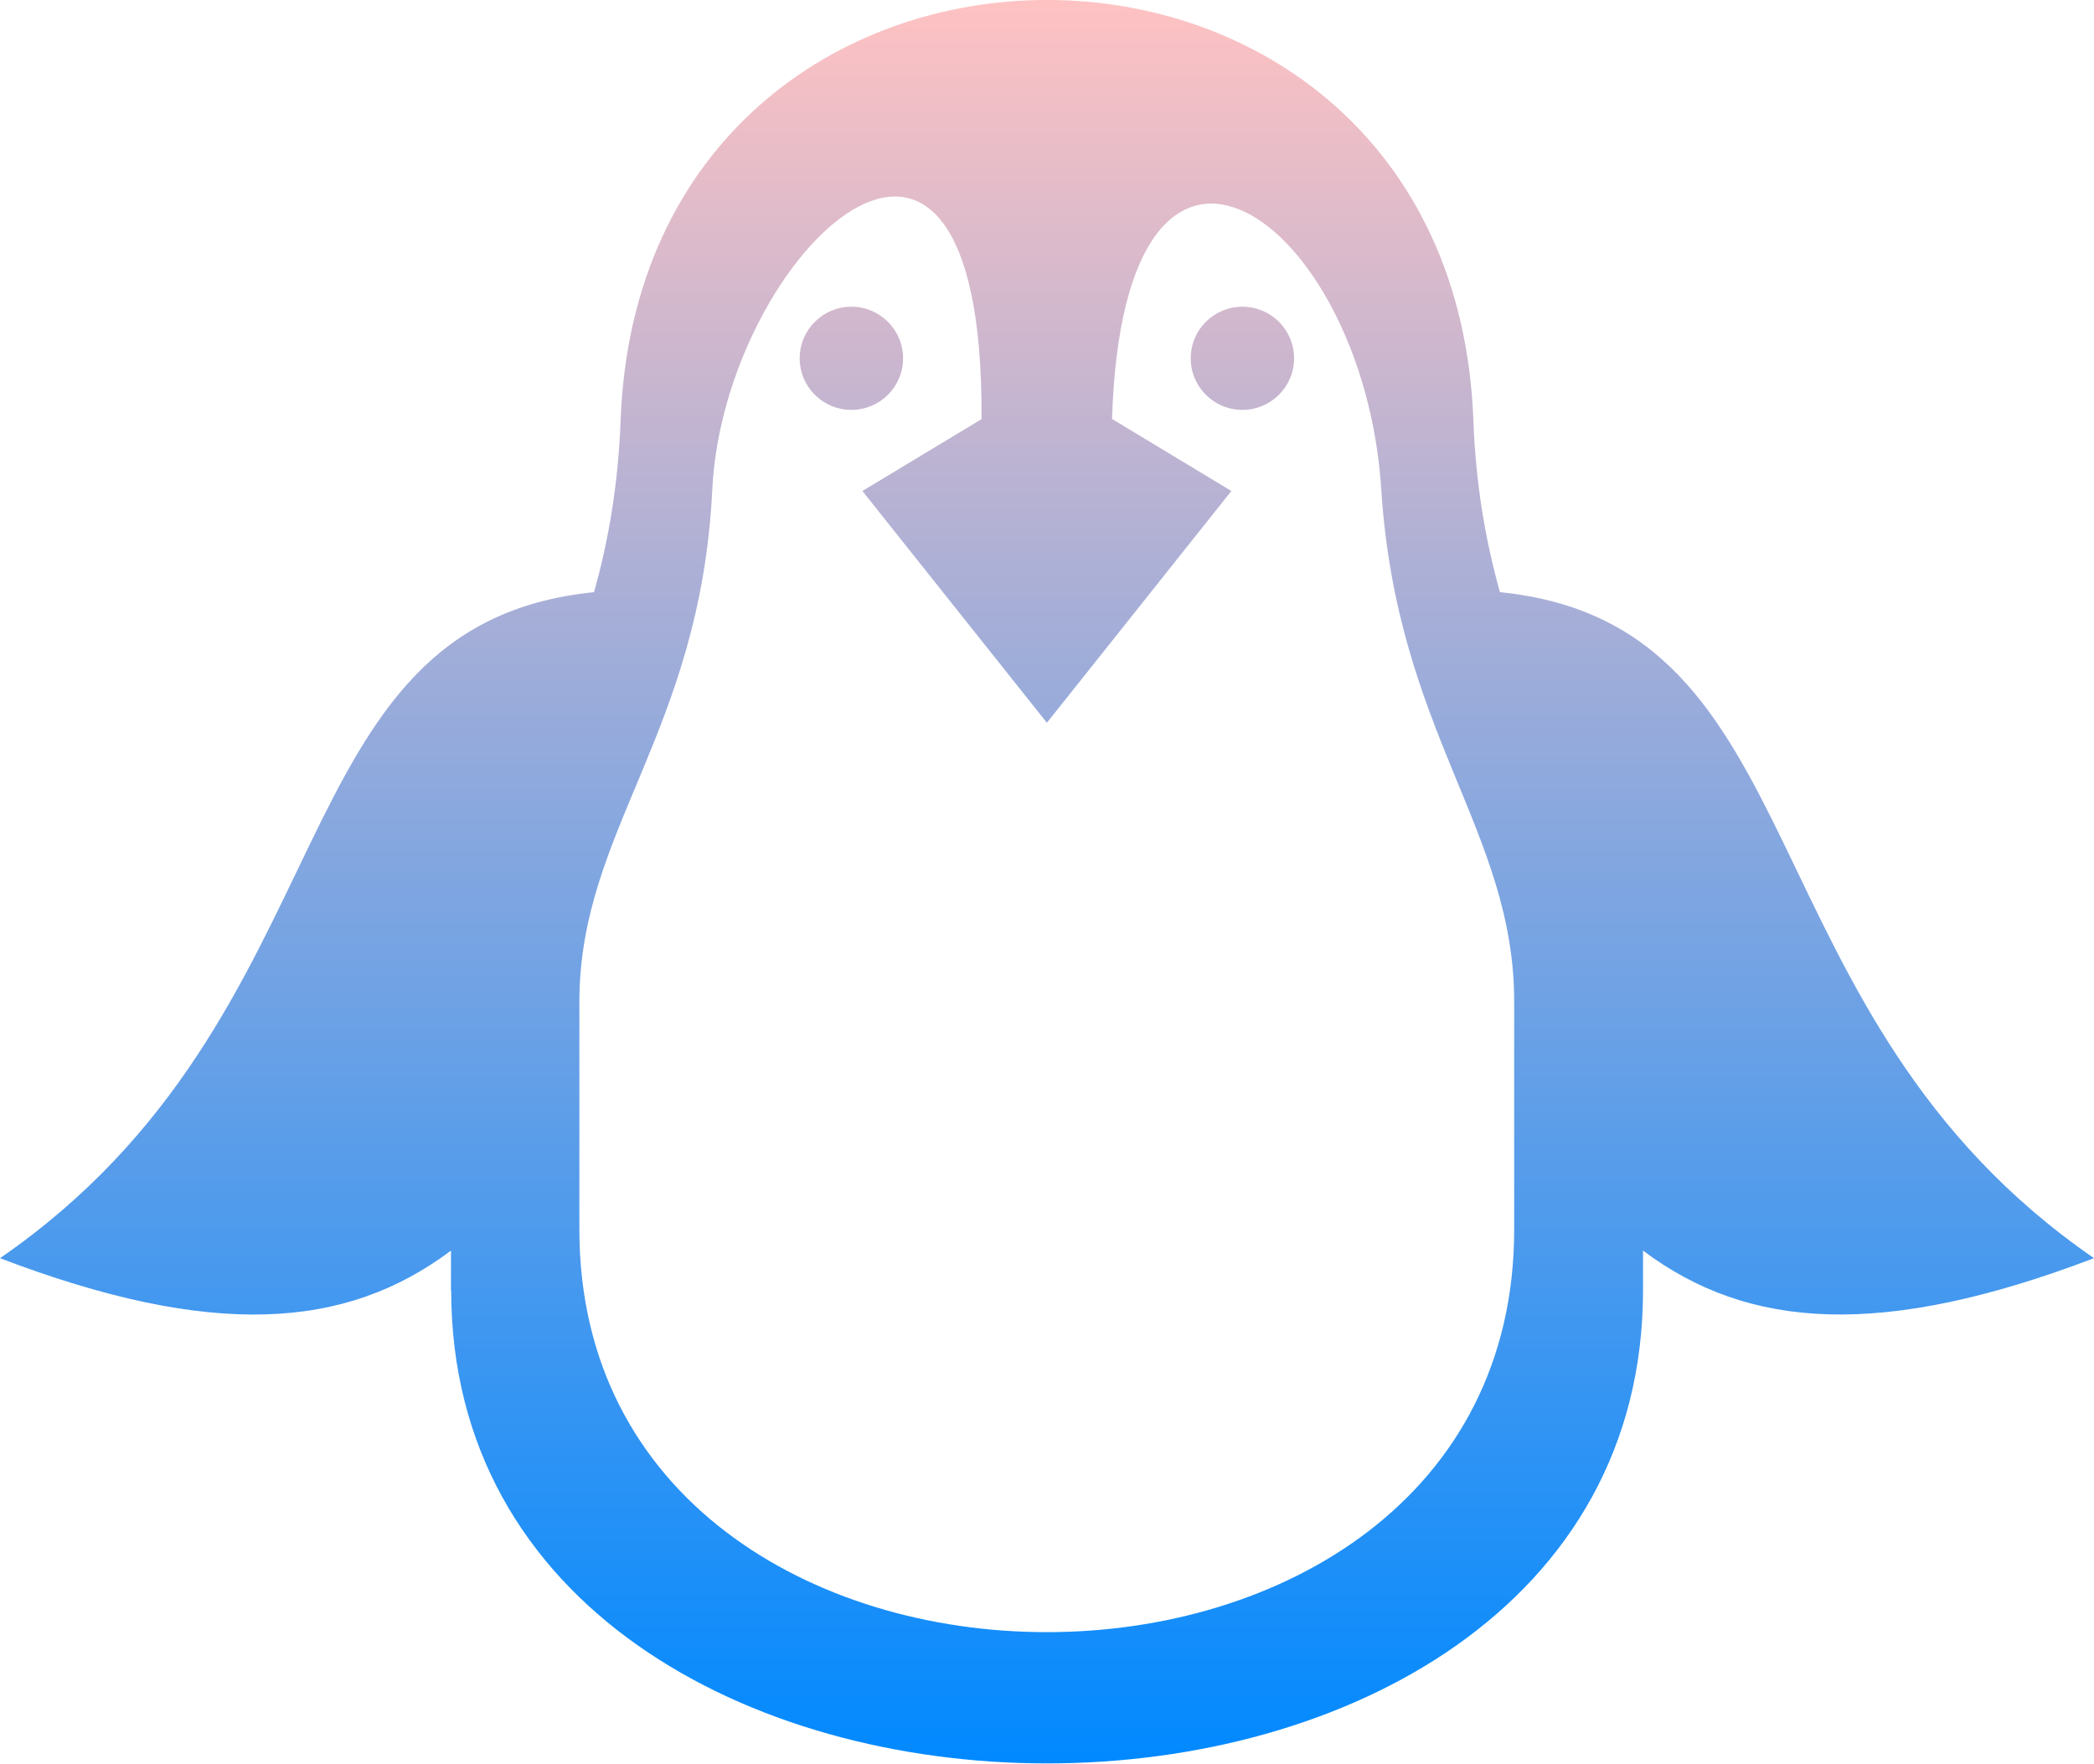
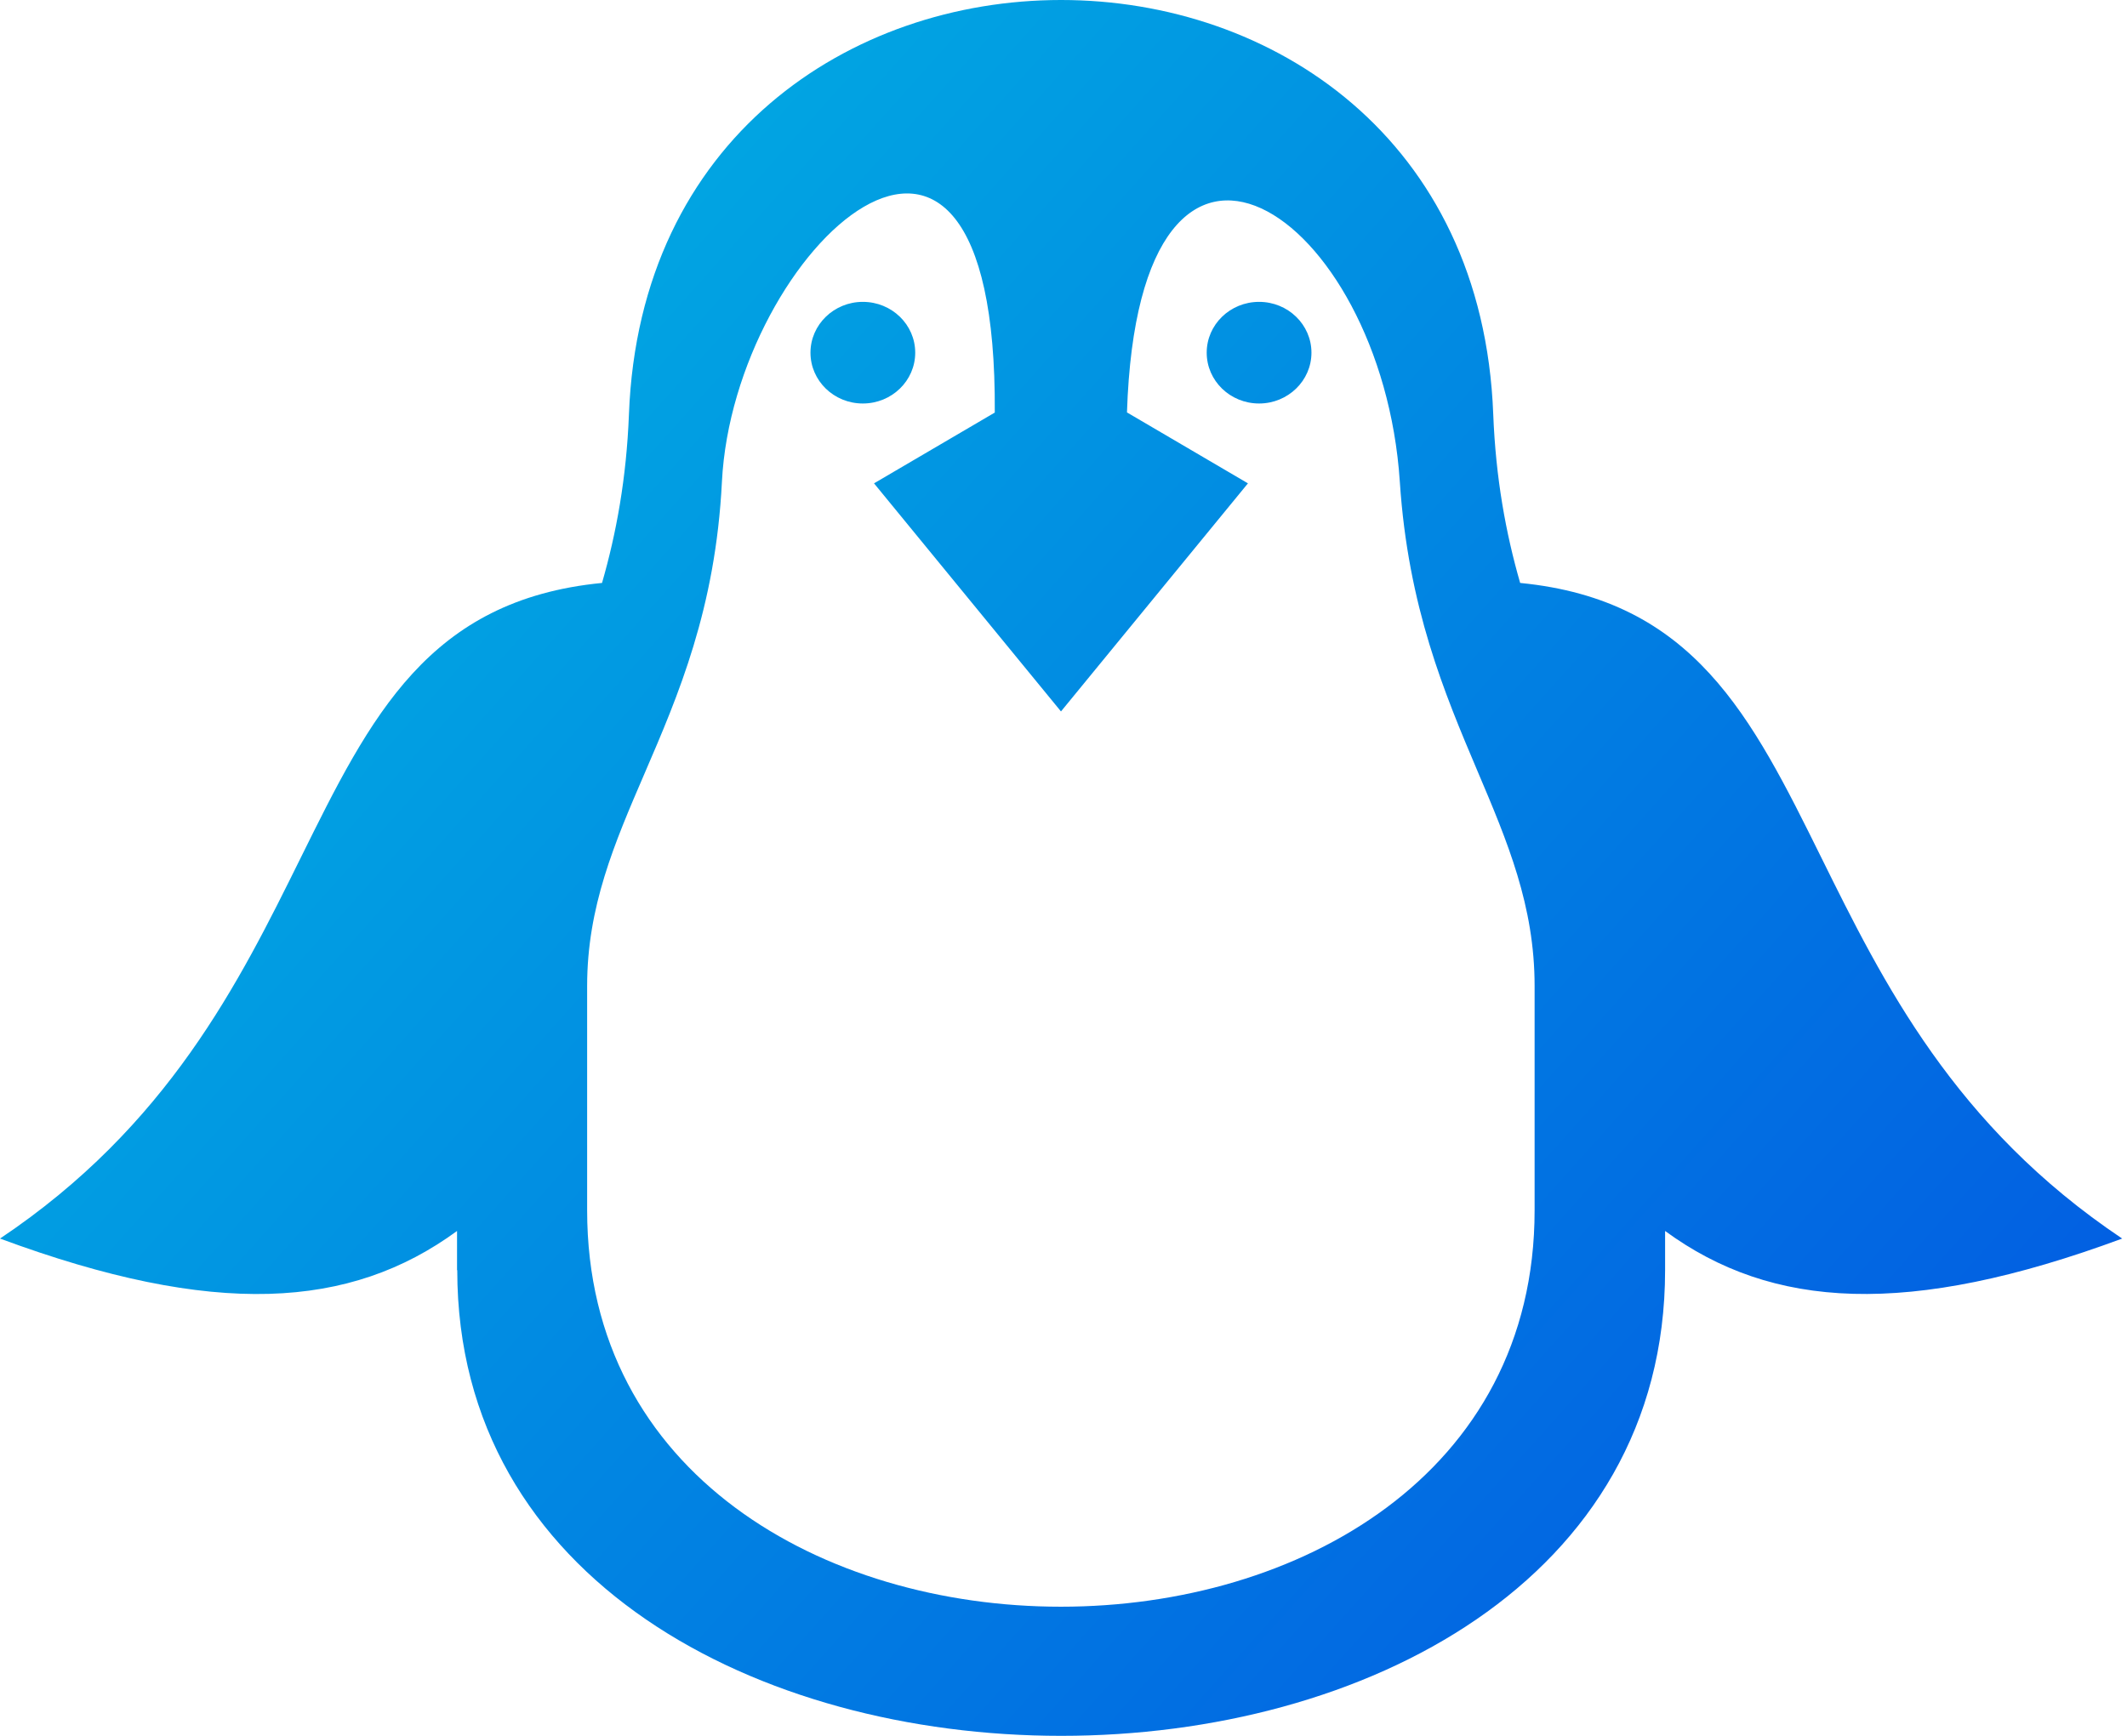
- <svg xmlns="http://www.w3.org/2000/svg" width="19" height="16" viewBox="0 0 19 16">
+ <svg xmlns="http://www.w3.org/2000/svg" width="49" height="40" viewBox="0 0 49 40" fill="none">
+   <path fill-rule="evenodd" clip-rule="evenodd" d="M10.529 28.366V29.269H10.534C10.534 43.577 38.359 43.577 38.359 29.269V28.366C40.819 30.166 43.947 30.37 48.889 28.541C45.017 25.948 43.379 22.635 41.961 19.768C40.349 16.508 39.023 13.825 35.02 13.433C34.691 12.292 34.457 11.019 34.4 9.546C33.915 -3.182 14.974 -3.182 14.489 9.546C14.432 11.019 14.198 12.292 13.869 13.433C9.866 13.823 8.539 16.507 6.927 19.768C5.51 22.635 3.872 25.948 0 28.541C4.942 30.372 8.07 30.166 10.529 28.366ZM21.084 8.127C21.084 7.48 20.544 6.956 19.877 6.956C19.213 6.956 18.671 7.48 18.671 8.127C18.671 8.774 19.211 9.298 19.877 9.298C20.544 9.298 21.084 8.774 21.084 8.127ZM29.006 6.956C29.672 6.956 30.212 7.48 30.212 8.127C30.212 8.774 29.67 9.298 29.006 9.298C28.339 9.298 27.799 8.774 27.799 8.127C27.799 7.48 28.339 6.956 29.006 6.956ZM28.749 11.138L25.965 9.505L25.962 9.507C26.236 1.035 31.841 4.899 32.248 11.103C32.439 13.995 33.28 15.98 34.038 17.77C34.73 19.401 35.353 20.872 35.353 22.721V27.89C35.353 40.069 13.526 40.069 13.526 27.89V22.721C13.526 20.894 14.153 19.438 14.846 17.83C15.624 16.025 16.484 14.029 16.631 11.103C16.901 5.745 22.976 0.097 22.917 9.507L20.135 11.138L24.442 16.394L28.749 11.138Z" fill="url(#paint0_linear)" />
  <defs>
-     <linearGradient id="kiira_logo-a" x1="50%" x2="50%" y1="0%" y2="100%">
-       <stop offset="0%" stop-color="#FFC2C2" />
-       <stop offset="100%" stop-color="#0089FF" />
+     <linearGradient id="paint0_linear" x1="48.889" y1="40" x2="0.522" y2="-3.317" gradientUnits="userSpaceOnUse">
+       <stop stop-color="#0253E2" />
+       <stop offset="1" stop-color="#00C0E2" />
    </linearGradient>
  </defs>
-   <path fill="url(#kiira_logo-a)" d="M4.092,11.708 L4.092,11.347 C3.136,12.066 1.921,12.149 0,11.416 C3.216,9.2 2.467,5.667 5.39,5.373 C5.518,4.917 5.609,4.408 5.631,3.818 C5.819,-1.273 13.181,-1.273 13.369,3.818 C13.391,4.408 13.482,4.917 13.61,5.373 C16.533,5.668 15.784,9.2 19,11.416 C17.079,12.148 15.864,12.066 14.908,11.347 L14.908,11.708 C14.908,17.431 4.094,17.431 4.094,11.708 L4.092,11.708 Z M7.725,2.783 C7.984,2.783 8.194,2.992 8.194,3.251 C8.194,3.51 7.984,3.719 7.725,3.719 C7.466,3.719 7.256,3.51 7.256,3.251 C7.256,2.992 7.467,2.783 7.725,2.783 Z M11.273,2.783 C11.532,2.783 11.742,2.992 11.742,3.251 C11.742,3.51 11.531,3.719 11.273,3.719 C11.014,3.719 10.804,3.51 10.804,3.251 C10.804,2.992 11.014,2.783 11.273,2.783 Z M10.091,3.802 L11.173,4.455 L9.499,6.558 L7.825,4.455 L8.906,3.803 C8.929,0.039 6.568,2.298 6.463,4.441 C6.355,6.654 5.257,7.537 5.257,9.089 L5.257,11.156 C5.257,16.027 13.739,16.027 13.739,11.156 L13.739,9.089 C13.739,7.537 12.675,6.653 12.533,4.441 C12.374,1.96 10.196,0.414 10.09,3.803 L10.091,3.802 Z" />
</svg>
